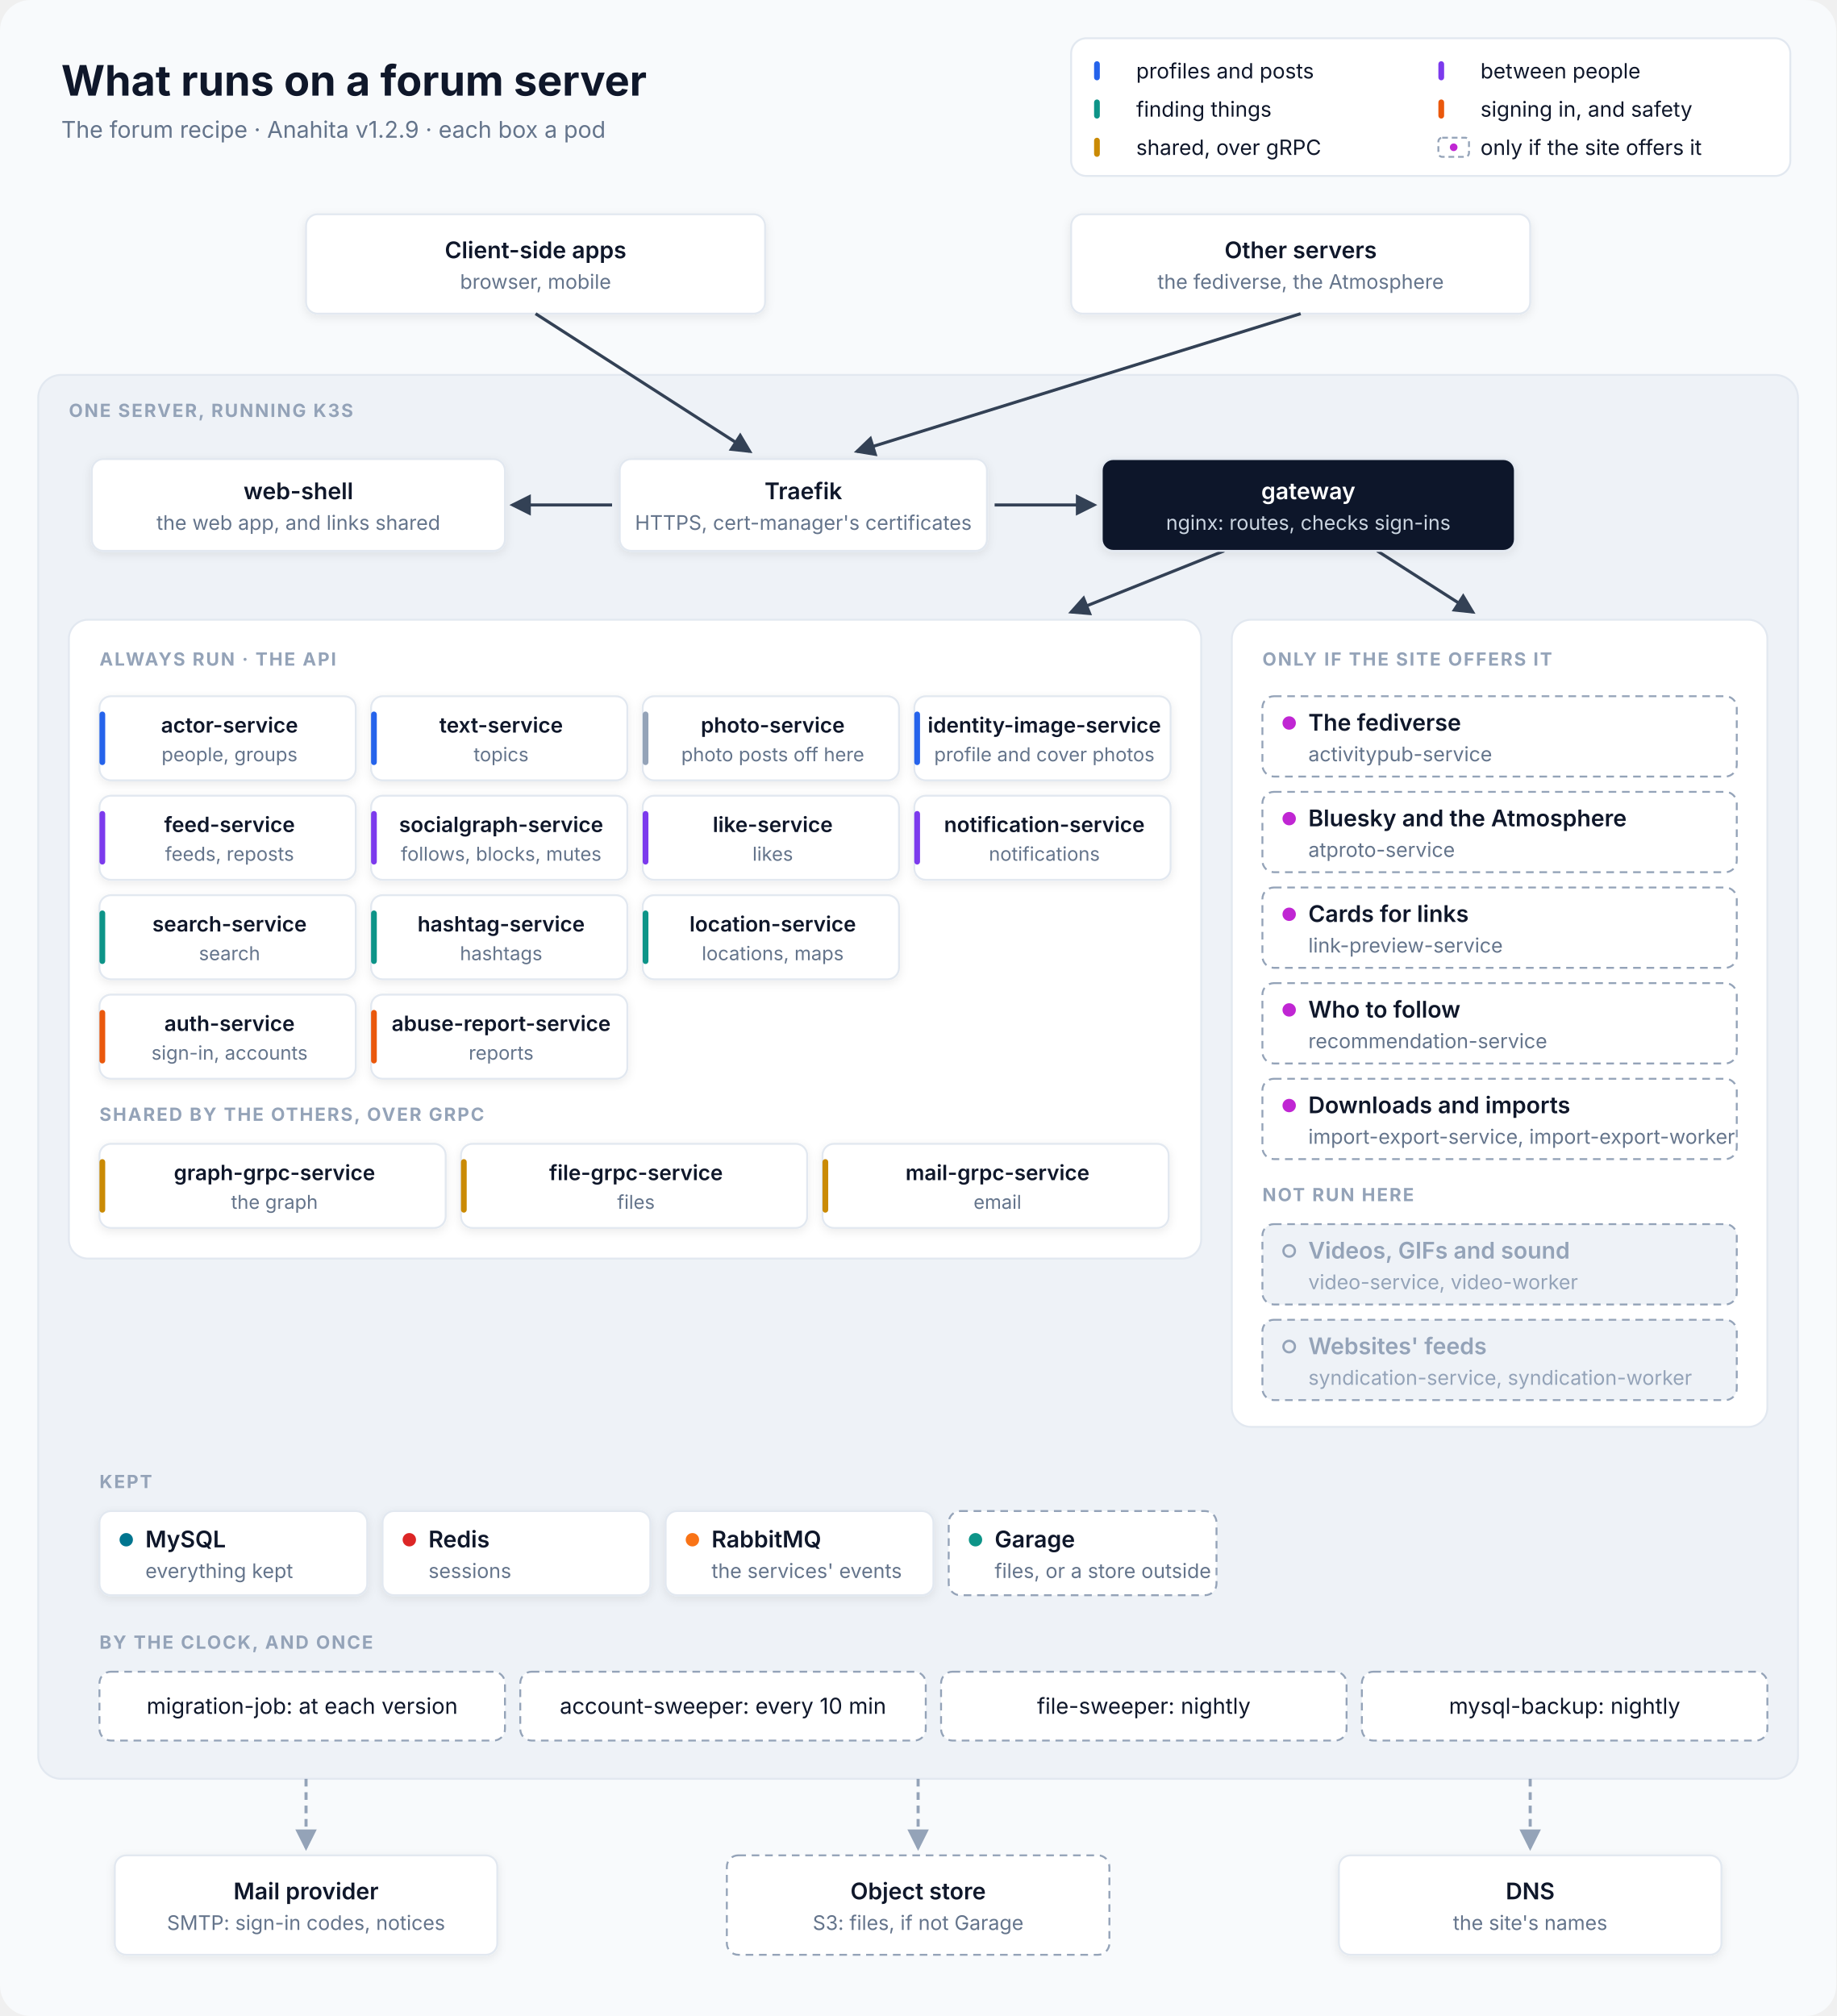
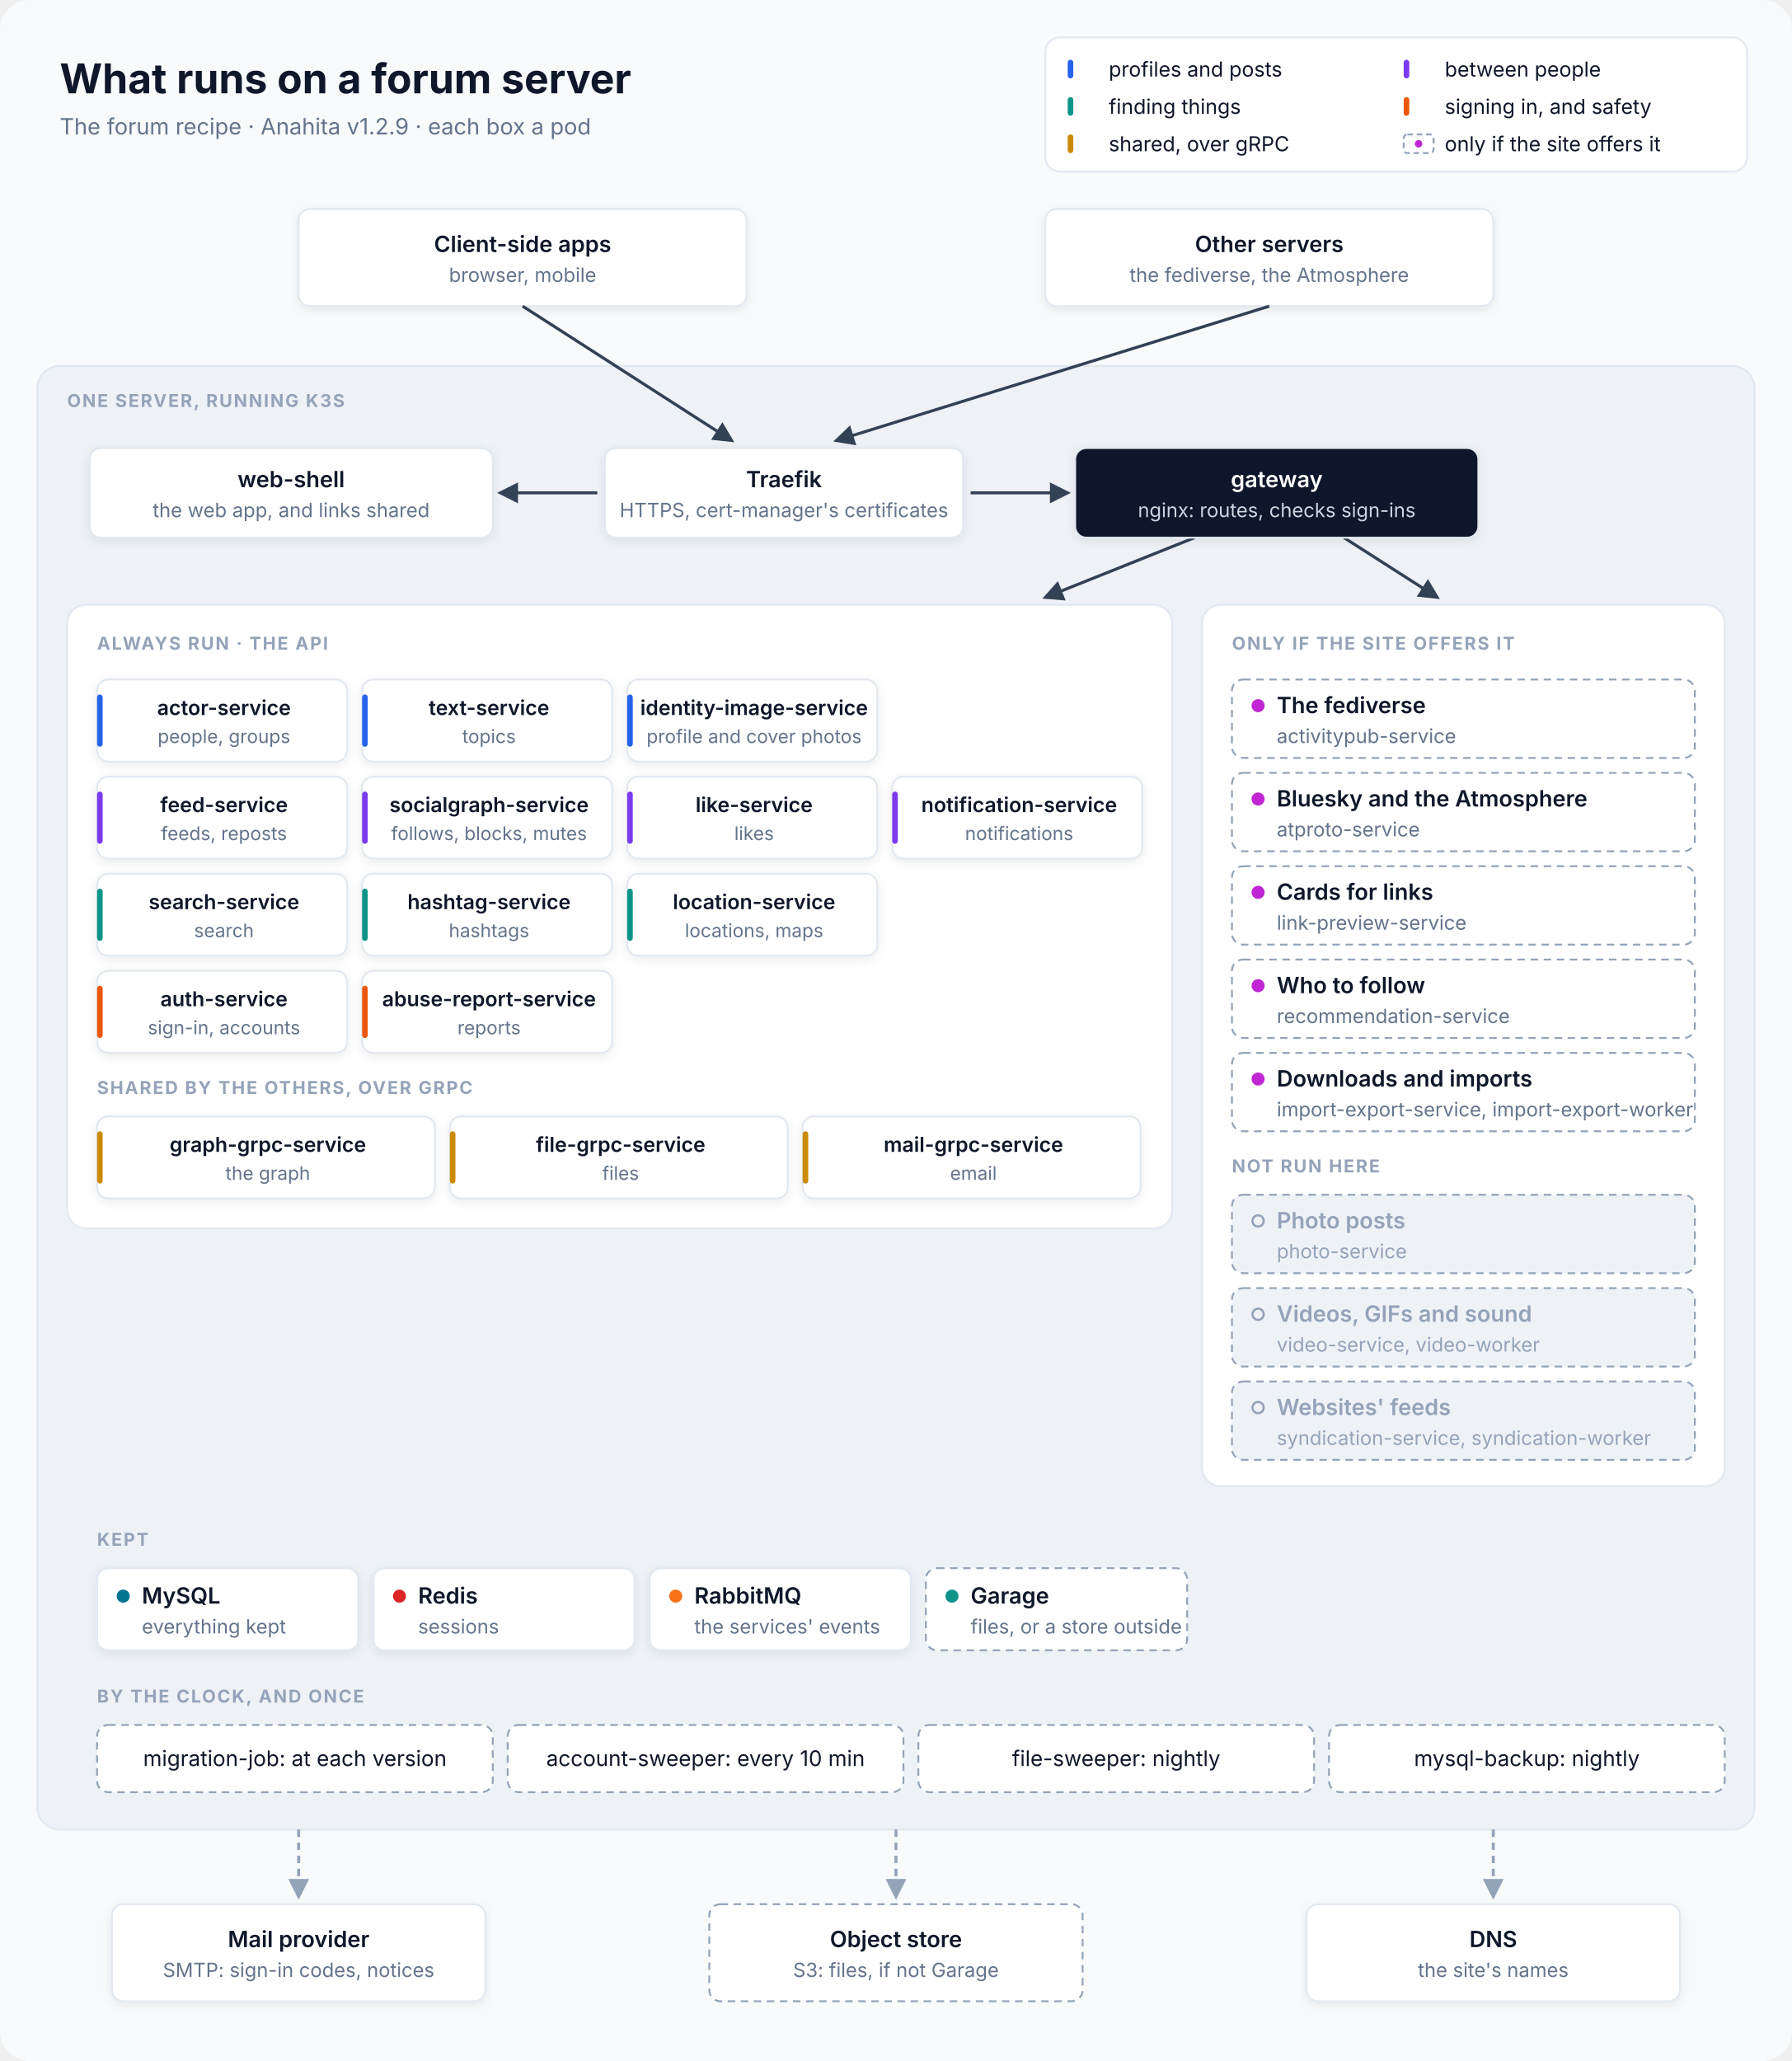
- <svg xmlns="http://www.w3.org/2000/svg" viewBox="0 0 960 1054" width="960" height="1054" font-family="Inter, 'SF Pro Text', 'Segoe UI', Helvetica, Arial, sans-serif" role="img" aria-labelledby="title desc">
+ <svg xmlns="http://www.w3.org/2000/svg" viewBox="0 0 960 1104" width="960" height="1104" font-family="Inter, 'SF Pro Text', 'Segoe UI', Helvetica, Arial, sans-serif" role="img" aria-labelledby="title desc">
  <defs>
    <filter id="shadow" x="-10%" y="-10%" width="120%" height="140%">
      <feDropShadow dx="0" dy="1.5" stdDeviation="2.5" flood-color="#0F172A" flood-opacity="0.08" />
    </filter>
    <marker id="in" viewBox="0 0 10 10" refX="8.5" refY="5" markerWidth="7" markerHeight="7" orient="auto-start-reverse">
      <path d="M0,0 L10,5 L0,10 z" fill="#334155" />
    </marker>
    <marker id="out" viewBox="0 0 10 10" refX="8.5" refY="5" markerWidth="7" markerHeight="7" orient="auto-start-reverse">
      <path d="M0,0 L10,5 L0,10 z" fill="#94A3B8" />
    </marker>
  </defs>
-   <rect width="960" height="1054" rx="16" fill="#F8FAFC" />
+   <rect width="960" height="1104" rx="16" fill="#F8FAFC" />
  <text x="32" y="50" font-size="22" fill="#0F172A" text-anchor="start" font-weight="700">What runs on a forum server</text>
  <text x="32" y="72" font-size="12" fill="#64748B" text-anchor="start">The forum recipe · Anahita v1.2.9 · each box a pod</text>
  <rect x="560" y="20" width="376" height="72" rx="8" fill="#FFFFFF" stroke="#E2E8F0" />
  <rect x="572" y="32" width="3" height="10" rx="1.5" fill="#2563EB" />
  <text x="594" y="41" font-size="11" fill="#0F172A" text-anchor="start">profiles and posts</text>
  <rect x="752" y="32" width="3" height="10" rx="1.5" fill="#7C3AED" />
  <text x="774" y="41" font-size="11" fill="#0F172A" text-anchor="start">between people</text>
  <rect x="572" y="52" width="3" height="10" rx="1.5" fill="#0D9488" />
  <text x="594" y="61" font-size="11" fill="#0F172A" text-anchor="start">finding things</text>
  <rect x="752" y="52" width="3" height="10" rx="1.5" fill="#EA580C" />
  <text x="774" y="61" font-size="11" fill="#0F172A" text-anchor="start">signing in, and safety</text>
  <rect x="572" y="72" width="3" height="10" rx="1.5" fill="#CA8A04" />
  <text x="594" y="81" font-size="11" fill="#0F172A" text-anchor="start">shared, over gRPC</text>
  <rect x="752" y="72" width="16" height="10" rx="2" fill="#FFFFFF" stroke="#94A3B8" stroke-dasharray="3 2" />
  <circle cx="760" cy="77" r="2" fill="#C026D3" />
  <text x="774" y="81" font-size="11" fill="#0F172A" text-anchor="start">only if the site offers it</text>
  <rect x="160" y="112" width="240" height="52" rx="6" fill="#FFFFFF" stroke="#E2E8F0" filter="url(#shadow)" />
  <text x="280.0" y="135.0" font-size="12" fill="#0F172A" text-anchor="middle" font-weight="600">Client-side apps</text>
  <text x="280.0" y="151.0" font-size="10.5" fill="#64748B" text-anchor="middle">browser, mobile</text>
  <rect x="560" y="112" width="240" height="52" rx="6" fill="#FFFFFF" stroke="#E2E8F0" filter="url(#shadow)" />
  <text x="680.0" y="135.0" font-size="12" fill="#0F172A" text-anchor="middle" font-weight="600">Other servers</text>
  <text x="680.0" y="151.0" font-size="10.5" fill="#64748B" text-anchor="middle">the fediverse, the Atmosphere</text>
-   <rect x="20" y="196" width="920" height="734" rx="12" fill="#EEF2F7" stroke="#E2E8F0" />
+   <rect x="20" y="196" width="920" height="784" rx="12" fill="#EEF2F7" stroke="#E2E8F0" />
  <text x="36" y="218" font-size="9.5" fill="#94A3B8" text-anchor="start" font-weight="700" letter-spacing="0.8">ONE SERVER, RUNNING K3S</text>
  <path d="M280 164 L392 236" stroke="#334155" stroke-width="1.6" fill="none" marker-end="url(#in)" />
  <path d="M680 164 L448 236" stroke="#334155" stroke-width="1.6" fill="none" marker-end="url(#in)" />
  <path d="M320 264 L268 264" stroke="#334155" stroke-width="1.6" fill="none" marker-end="url(#in)" />
  <path d="M520 264 L572 264" stroke="#334155" stroke-width="1.6" fill="none" marker-end="url(#in)" />
  <path d="M640 288 L560 320" stroke="#334155" stroke-width="1.6" fill="none" marker-end="url(#in)" />
  <path d="M720 288 L770 320" stroke="#334155" stroke-width="1.6" fill="none" marker-end="url(#in)" />
  <rect x="48" y="240" width="216" height="48" rx="6" fill="#FFFFFF" stroke="#E2E8F0" filter="url(#shadow)" />
  <text x="156.0" y="261.0" font-size="12" fill="#0F172A" text-anchor="middle" font-weight="600">web-shell</text>
  <text x="156.0" y="277.0" font-size="10.5" fill="#64748B" text-anchor="middle">the web app, and links shared</text>
  <rect x="324" y="240" width="192" height="48" rx="6" fill="#FFFFFF" stroke="#E2E8F0" filter="url(#shadow)" />
  <text x="420.0" y="261.0" font-size="12" fill="#0F172A" text-anchor="middle" font-weight="600">Traefik</text>
  <text x="420.0" y="277.0" font-size="10.5" fill="#64748B" text-anchor="middle">HTTPS, cert-manager's certificates</text>
  <rect x="576" y="240" width="216" height="48" rx="6" fill="#0F172A" stroke="#E2E8F0" filter="url(#shadow)" />
  <text x="684.0" y="261.0" font-size="12" fill="#FFFFFF" text-anchor="middle" font-weight="600">gateway</text>
  <text x="684.0" y="277.0" font-size="10.5" fill="#CBD5E1" text-anchor="middle">nginx: routes, checks sign-ins</text>
  <rect x="36" y="324" width="592" height="334" rx="10" fill="#FFFFFF" stroke="#E2E8F0" />
  <text x="52" y="348" font-size="9.5" fill="#94A3B8" text-anchor="start" font-weight="700" letter-spacing="0.8">ALWAYS RUN · THE API</text>
  <rect x="52" y="364" width="134" height="44" rx="6" fill="#FFFFFF" stroke="#E2E8F0" filter="url(#shadow)" />
  <rect x="52" y="372" width="3" height="28" rx="1.5" fill="#2563EB" />
  <text x="120.0" y="383" font-size="11" fill="#0F172A" text-anchor="middle" font-weight="600">actor-service</text>
  <text x="120.0" y="398" font-size="10" fill="#64748B" text-anchor="middle">people, groups</text>
  <rect x="194" y="364" width="134" height="44" rx="6" fill="#FFFFFF" stroke="#E2E8F0" filter="url(#shadow)" />
  <rect x="194" y="372" width="3" height="28" rx="1.5" fill="#2563EB" />
  <text x="262.0" y="383" font-size="11" fill="#0F172A" text-anchor="middle" font-weight="600">text-service</text>
  <text x="262.0" y="398" font-size="10" fill="#64748B" text-anchor="middle">topics</text>
  <rect x="336" y="364" width="134" height="44" rx="6" fill="#FFFFFF" stroke="#E2E8F0" filter="url(#shadow)" />
-   <rect x="336" y="372" width="3" height="28" rx="1.5" fill="#94A3B8" />
-   <text x="404.0" y="383" font-size="11" fill="#0F172A" text-anchor="middle" font-weight="600">photo-service</text>
-   <text x="404.0" y="398" font-size="10" fill="#64748B" text-anchor="middle">photo posts off here</text>
-   <rect x="478" y="364" width="134" height="44" rx="6" fill="#FFFFFF" stroke="#E2E8F0" filter="url(#shadow)" />
-   <rect x="478" y="372" width="3" height="28" rx="1.5" fill="#2563EB" />
-   <text x="546.0" y="383" font-size="11" fill="#0F172A" text-anchor="middle" font-weight="600">identity-image-service</text>
-   <text x="546.0" y="398" font-size="10" fill="#64748B" text-anchor="middle">profile and cover photos</text>
+   <rect x="336" y="372" width="3" height="28" rx="1.5" fill="#2563EB" />
+   <text x="404.0" y="383" font-size="11" fill="#0F172A" text-anchor="middle" font-weight="600">identity-image-service</text>
+   <text x="404.0" y="398" font-size="10" fill="#64748B" text-anchor="middle">profile and cover photos</text>
  <rect x="52" y="416" width="134" height="44" rx="6" fill="#FFFFFF" stroke="#E2E8F0" filter="url(#shadow)" />
  <rect x="52" y="424" width="3" height="28" rx="1.5" fill="#7C3AED" />
  <text x="120.0" y="435" font-size="11" fill="#0F172A" text-anchor="middle" font-weight="600">feed-service</text>
  <text x="120.0" y="450" font-size="10" fill="#64748B" text-anchor="middle">feeds, reposts</text>
  <rect x="194" y="416" width="134" height="44" rx="6" fill="#FFFFFF" stroke="#E2E8F0" filter="url(#shadow)" />
  <rect x="194" y="424" width="3" height="28" rx="1.5" fill="#7C3AED" />
  <text x="262.0" y="435" font-size="11" fill="#0F172A" text-anchor="middle" font-weight="600">socialgraph-service</text>
  <text x="262.0" y="450" font-size="10" fill="#64748B" text-anchor="middle">follows, blocks, mutes</text>
  <rect x="336" y="416" width="134" height="44" rx="6" fill="#FFFFFF" stroke="#E2E8F0" filter="url(#shadow)" />
  <rect x="336" y="424" width="3" height="28" rx="1.5" fill="#7C3AED" />
  <text x="404.0" y="435" font-size="11" fill="#0F172A" text-anchor="middle" font-weight="600">like-service</text>
  <text x="404.0" y="450" font-size="10" fill="#64748B" text-anchor="middle">likes</text>
  <rect x="478" y="416" width="134" height="44" rx="6" fill="#FFFFFF" stroke="#E2E8F0" filter="url(#shadow)" />
  <rect x="478" y="424" width="3" height="28" rx="1.5" fill="#7C3AED" />
  <text x="546.0" y="435" font-size="11" fill="#0F172A" text-anchor="middle" font-weight="600">notification-service</text>
  <text x="546.0" y="450" font-size="10" fill="#64748B" text-anchor="middle">notifications</text>
  <rect x="52" y="468" width="134" height="44" rx="6" fill="#FFFFFF" stroke="#E2E8F0" filter="url(#shadow)" />
  <rect x="52" y="476" width="3" height="28" rx="1.5" fill="#0D9488" />
  <text x="120.0" y="487" font-size="11" fill="#0F172A" text-anchor="middle" font-weight="600">search-service</text>
  <text x="120.0" y="502" font-size="10" fill="#64748B" text-anchor="middle">search</text>
  <rect x="194" y="468" width="134" height="44" rx="6" fill="#FFFFFF" stroke="#E2E8F0" filter="url(#shadow)" />
  <rect x="194" y="476" width="3" height="28" rx="1.5" fill="#0D9488" />
  <text x="262.0" y="487" font-size="11" fill="#0F172A" text-anchor="middle" font-weight="600">hashtag-service</text>
  <text x="262.0" y="502" font-size="10" fill="#64748B" text-anchor="middle">hashtags</text>
  <rect x="336" y="468" width="134" height="44" rx="6" fill="#FFFFFF" stroke="#E2E8F0" filter="url(#shadow)" />
  <rect x="336" y="476" width="3" height="28" rx="1.5" fill="#0D9488" />
  <text x="404.0" y="487" font-size="11" fill="#0F172A" text-anchor="middle" font-weight="600">location-service</text>
  <text x="404.0" y="502" font-size="10" fill="#64748B" text-anchor="middle">locations, maps</text>
  <rect x="52" y="520" width="134" height="44" rx="6" fill="#FFFFFF" stroke="#E2E8F0" filter="url(#shadow)" />
  <rect x="52" y="528" width="3" height="28" rx="1.5" fill="#EA580C" />
  <text x="120.0" y="539" font-size="11" fill="#0F172A" text-anchor="middle" font-weight="600">auth-service</text>
  <text x="120.0" y="554" font-size="10" fill="#64748B" text-anchor="middle">sign-in, accounts</text>
  <rect x="194" y="520" width="134" height="44" rx="6" fill="#FFFFFF" stroke="#E2E8F0" filter="url(#shadow)" />
  <rect x="194" y="528" width="3" height="28" rx="1.5" fill="#EA580C" />
  <text x="262.0" y="539" font-size="11" fill="#0F172A" text-anchor="middle" font-weight="600">abuse-report-service</text>
  <text x="262.0" y="554" font-size="10" fill="#64748B" text-anchor="middle">reports</text>
  <text x="52" y="586" font-size="9.5" fill="#94A3B8" text-anchor="start" font-weight="700" letter-spacing="0.8">SHARED BY THE OTHERS, OVER GRPC</text>
  <rect x="52" y="598" width="181" height="44" rx="6" fill="#FFFFFF" stroke="#E2E8F0" filter="url(#shadow)" />
  <rect x="52" y="606" width="3" height="28" rx="1.5" fill="#CA8A04" />
  <text x="143.5" y="617" font-size="11" fill="#0F172A" text-anchor="middle" font-weight="600">graph-grpc-service</text>
  <text x="143.5" y="632" font-size="10" fill="#64748B" text-anchor="middle">the graph</text>
  <rect x="241" y="598" width="181" height="44" rx="6" fill="#FFFFFF" stroke="#E2E8F0" filter="url(#shadow)" />
  <rect x="241" y="606" width="3" height="28" rx="1.5" fill="#CA8A04" />
  <text x="332.5" y="617" font-size="11" fill="#0F172A" text-anchor="middle" font-weight="600">file-grpc-service</text>
  <text x="332.5" y="632" font-size="10" fill="#64748B" text-anchor="middle">files</text>
  <rect x="430" y="598" width="181" height="44" rx="6" fill="#FFFFFF" stroke="#E2E8F0" filter="url(#shadow)" />
  <rect x="430" y="606" width="3" height="28" rx="1.5" fill="#CA8A04" />
  <text x="521.5" y="617" font-size="11" fill="#0F172A" text-anchor="middle" font-weight="600">mail-grpc-service</text>
  <text x="521.5" y="632" font-size="10" fill="#64748B" text-anchor="middle">email</text>
-   <rect x="644" y="324" width="280" height="422" rx="10" fill="#FFFFFF" stroke="#E2E8F0" />
+   <rect x="644" y="324" width="280" height="472" rx="10" fill="#FFFFFF" stroke="#E2E8F0" />
  <text x="660" y="348" font-size="9.5" fill="#94A3B8" text-anchor="start" font-weight="700" letter-spacing="0.8">ONLY IF THE SITE OFFERS IT</text>
  <rect x="660" y="364" width="248" height="42" rx="6" fill="#FFFFFF" stroke="#94A3B8" stroke-dasharray="4 3" />
  <circle cx="674" cy="378.0" r="3.5" fill="#C026D3" />
  <text x="684" y="382.0" font-size="12" fill="#0F172A" text-anchor="start" font-weight="600">The fediverse</text>
  <text x="684" y="398.0" font-size="10.5" fill="#64748B" text-anchor="start">activitypub-service</text>
  <rect x="660" y="414" width="248" height="42" rx="6" fill="#FFFFFF" stroke="#94A3B8" stroke-dasharray="4 3" />
  <circle cx="674" cy="428.0" r="3.5" fill="#C026D3" />
  <text x="684" y="432.0" font-size="12" fill="#0F172A" text-anchor="start" font-weight="600">Bluesky and the Atmosphere</text>
  <text x="684" y="448.0" font-size="10.5" fill="#64748B" text-anchor="start">atproto-service</text>
  <rect x="660" y="464" width="248" height="42" rx="6" fill="#FFFFFF" stroke="#94A3B8" stroke-dasharray="4 3" />
  <circle cx="674" cy="478.0" r="3.5" fill="#C026D3" />
  <text x="684" y="482.0" font-size="12" fill="#0F172A" text-anchor="start" font-weight="600">Cards for links</text>
  <text x="684" y="498.0" font-size="10.5" fill="#64748B" text-anchor="start">link-preview-service</text>
  <rect x="660" y="514" width="248" height="42" rx="6" fill="#FFFFFF" stroke="#94A3B8" stroke-dasharray="4 3" />
  <circle cx="674" cy="528.0" r="3.5" fill="#C026D3" />
  <text x="684" y="532.0" font-size="12" fill="#0F172A" text-anchor="start" font-weight="600">Who to follow</text>
  <text x="684" y="548.0" font-size="10.5" fill="#64748B" text-anchor="start">recommendation-service</text>
  <rect x="660" y="564" width="248" height="42" rx="6" fill="#FFFFFF" stroke="#94A3B8" stroke-dasharray="4 3" />
  <circle cx="674" cy="578.0" r="3.5" fill="#C026D3" />
  <text x="684" y="582.0" font-size="12" fill="#0F172A" text-anchor="start" font-weight="600">Downloads and imports</text>
  <text x="684" y="598.0" font-size="10.5" fill="#64748B" text-anchor="start">import-export-service, import-export-worker</text>
  <text x="660" y="628" font-size="9.5" fill="#94A3B8" text-anchor="start" font-weight="700" letter-spacing="0.8">NOT RUN HERE</text>
  <rect x="660" y="640" width="248" height="42" rx="6" fill="#EEF2F7" stroke="#94A3B8" stroke-dasharray="4 3" />
  <circle cx="674" cy="654.0" r="3" fill="none" stroke="#94A3B8" stroke-width="1.2" />
-   <text x="684" y="658.0" font-size="12" fill="#94A3B8" text-anchor="start" font-weight="600">Videos, GIFs and sound</text>
-   <text x="684" y="674.0" font-size="10.5" fill="#94A3B8" text-anchor="start">video-service, video-worker</text>
+   <text x="684" y="658.0" font-size="12" fill="#94A3B8" text-anchor="start" font-weight="600">Photo posts</text>
+   <text x="684" y="674.0" font-size="10.5" fill="#94A3B8" text-anchor="start">photo-service</text>
  <rect x="660" y="690" width="248" height="42" rx="6" fill="#EEF2F7" stroke="#94A3B8" stroke-dasharray="4 3" />
  <circle cx="674" cy="704.0" r="3" fill="none" stroke="#94A3B8" stroke-width="1.2" />
-   <text x="684" y="708.0" font-size="12" fill="#94A3B8" text-anchor="start" font-weight="600">Websites' feeds</text>
-   <text x="684" y="724.0" font-size="10.5" fill="#94A3B8" text-anchor="start">syndication-service, syndication-worker</text>
-   <text x="52" y="778" font-size="9.5" fill="#94A3B8" text-anchor="start" font-weight="700" letter-spacing="0.8">KEPT</text>
-   <rect x="52" y="790" width="140" height="44" rx="6" fill="#FFFFFF" stroke="#E2E8F0" filter="url(#shadow)" />
-   <circle cx="66" cy="805.0" r="3.5" fill="#00758F" />
-   <text x="76" y="809.0" font-size="12" fill="#0F172A" text-anchor="start" font-weight="600">MySQL</text>
-   <text x="76" y="825.0" font-size="10.5" fill="#64748B" text-anchor="start">everything kept</text>
-   <rect x="200" y="790" width="140" height="44" rx="6" fill="#FFFFFF" stroke="#E2E8F0" filter="url(#shadow)" />
-   <circle cx="214" cy="805.0" r="3.5" fill="#DC2626" />
-   <text x="224" y="809.0" font-size="12" fill="#0F172A" text-anchor="start" font-weight="600">Redis</text>
-   <text x="224" y="825.0" font-size="10.5" fill="#64748B" text-anchor="start">sessions</text>
-   <rect x="348" y="790" width="140" height="44" rx="6" fill="#FFFFFF" stroke="#E2E8F0" filter="url(#shadow)" />
-   <circle cx="362" cy="805.0" r="3.5" fill="#F97316" />
-   <text x="372" y="809.0" font-size="12" fill="#0F172A" text-anchor="start" font-weight="600">RabbitMQ</text>
-   <text x="372" y="825.0" font-size="10.5" fill="#64748B" text-anchor="start">the services' events</text>
-   <rect x="496" y="790" width="140" height="44" rx="6" fill="#FFFFFF" stroke="#94A3B8" stroke-dasharray="4 3" />
-   <circle cx="510" cy="805.0" r="3.5" fill="#0D9488" />
-   <text x="520" y="809.0" font-size="12" fill="#0F172A" text-anchor="start" font-weight="600">Garage</text>
-   <text x="520" y="825.0" font-size="10.5" fill="#64748B" text-anchor="start">files, or a store outside</text>
-   <text x="52" y="862" font-size="9.5" fill="#94A3B8" text-anchor="start" font-weight="700" letter-spacing="0.8">BY THE CLOCK, AND ONCE</text>
-   <rect x="52" y="874" width="212" height="36" rx="6" fill="#FFFFFF" stroke="#94A3B8" stroke-dasharray="4 3" />
-   <text x="158" y="896" font-size="11.5" fill="#0F172A" text-anchor="middle">migration-job: at each version</text>
-   <rect x="272" y="874" width="212" height="36" rx="6" fill="#FFFFFF" stroke="#94A3B8" stroke-dasharray="4 3" />
-   <text x="378" y="896" font-size="11.5" fill="#0F172A" text-anchor="middle">account-sweeper: every 10 min</text>
-   <rect x="492" y="874" width="212" height="36" rx="6" fill="#FFFFFF" stroke="#94A3B8" stroke-dasharray="4 3" />
-   <text x="598" y="896" font-size="11.5" fill="#0F172A" text-anchor="middle">file-sweeper: nightly</text>
-   <rect x="712" y="874" width="212" height="36" rx="6" fill="#FFFFFF" stroke="#94A3B8" stroke-dasharray="4 3" />
-   <text x="818" y="896" font-size="11.5" fill="#0F172A" text-anchor="middle">mysql-backup: nightly</text>
-   <path d="M160 930 L160 966" stroke="#94A3B8" stroke-width="1.6" fill="none" stroke-dasharray="4 3" marker-end="url(#out)" />
-   <path d="M480 930 L480 966" stroke="#94A3B8" stroke-width="1.6" fill="none" stroke-dasharray="4 3" marker-end="url(#out)" />
-   <path d="M800 930 L800 966" stroke="#94A3B8" stroke-width="1.6" fill="none" stroke-dasharray="4 3" marker-end="url(#out)" />
-   <rect x="60" y="970" width="200" height="52" rx="6" fill="#FFFFFF" stroke="#E2E8F0" filter="url(#shadow)" />
-   <text x="160.0" y="993.0" font-size="12" fill="#0F172A" text-anchor="middle" font-weight="600">Mail provider</text>
-   <text x="160.0" y="1009.0" font-size="10.5" fill="#64748B" text-anchor="middle">SMTP: sign-in codes, notices</text>
-   <rect x="380" y="970" width="200" height="52" rx="6" fill="#FFFFFF" stroke="#94A3B8" stroke-dasharray="4 3" />
-   <text x="480.0" y="993.0" font-size="12" fill="#0F172A" text-anchor="middle" font-weight="600">Object store</text>
-   <text x="480.0" y="1009.0" font-size="10.5" fill="#64748B" text-anchor="middle">S3: files, if not Garage</text>
-   <rect x="700" y="970" width="200" height="52" rx="6" fill="#FFFFFF" stroke="#E2E8F0" filter="url(#shadow)" />
-   <text x="800.0" y="993.0" font-size="12" fill="#0F172A" text-anchor="middle" font-weight="600">DNS</text>
-   <text x="800.0" y="1009.0" font-size="10.5" fill="#64748B" text-anchor="middle">the site's names</text>
+   <text x="684" y="708.0" font-size="12" fill="#94A3B8" text-anchor="start" font-weight="600">Videos, GIFs and sound</text>
+   <text x="684" y="724.0" font-size="10.5" fill="#94A3B8" text-anchor="start">video-service, video-worker</text>
+   <rect x="660" y="740" width="248" height="42" rx="6" fill="#EEF2F7" stroke="#94A3B8" stroke-dasharray="4 3" />
+   <circle cx="674" cy="754.0" r="3" fill="none" stroke="#94A3B8" stroke-width="1.2" />
+   <text x="684" y="758.0" font-size="12" fill="#94A3B8" text-anchor="start" font-weight="600">Websites' feeds</text>
+   <text x="684" y="774.0" font-size="10.5" fill="#94A3B8" text-anchor="start">syndication-service, syndication-worker</text>
+   <text x="52" y="828" font-size="9.5" fill="#94A3B8" text-anchor="start" font-weight="700" letter-spacing="0.8">KEPT</text>
+   <rect x="52" y="840" width="140" height="44" rx="6" fill="#FFFFFF" stroke="#E2E8F0" filter="url(#shadow)" />
+   <circle cx="66" cy="855.0" r="3.5" fill="#00758F" />
+   <text x="76" y="859.0" font-size="12" fill="#0F172A" text-anchor="start" font-weight="600">MySQL</text>
+   <text x="76" y="875.0" font-size="10.5" fill="#64748B" text-anchor="start">everything kept</text>
+   <rect x="200" y="840" width="140" height="44" rx="6" fill="#FFFFFF" stroke="#E2E8F0" filter="url(#shadow)" />
+   <circle cx="214" cy="855.0" r="3.5" fill="#DC2626" />
+   <text x="224" y="859.0" font-size="12" fill="#0F172A" text-anchor="start" font-weight="600">Redis</text>
+   <text x="224" y="875.0" font-size="10.5" fill="#64748B" text-anchor="start">sessions</text>
+   <rect x="348" y="840" width="140" height="44" rx="6" fill="#FFFFFF" stroke="#E2E8F0" filter="url(#shadow)" />
+   <circle cx="362" cy="855.0" r="3.5" fill="#F97316" />
+   <text x="372" y="859.0" font-size="12" fill="#0F172A" text-anchor="start" font-weight="600">RabbitMQ</text>
+   <text x="372" y="875.0" font-size="10.5" fill="#64748B" text-anchor="start">the services' events</text>
+   <rect x="496" y="840" width="140" height="44" rx="6" fill="#FFFFFF" stroke="#94A3B8" stroke-dasharray="4 3" />
+   <circle cx="510" cy="855.0" r="3.5" fill="#0D9488" />
+   <text x="520" y="859.0" font-size="12" fill="#0F172A" text-anchor="start" font-weight="600">Garage</text>
+   <text x="520" y="875.0" font-size="10.5" fill="#64748B" text-anchor="start">files, or a store outside</text>
+   <text x="52" y="912" font-size="9.5" fill="#94A3B8" text-anchor="start" font-weight="700" letter-spacing="0.8">BY THE CLOCK, AND ONCE</text>
+   <rect x="52" y="924" width="212" height="36" rx="6" fill="#FFFFFF" stroke="#94A3B8" stroke-dasharray="4 3" />
+   <text x="158" y="946" font-size="11.5" fill="#0F172A" text-anchor="middle">migration-job: at each version</text>
+   <rect x="272" y="924" width="212" height="36" rx="6" fill="#FFFFFF" stroke="#94A3B8" stroke-dasharray="4 3" />
+   <text x="378" y="946" font-size="11.5" fill="#0F172A" text-anchor="middle">account-sweeper: every 10 min</text>
+   <rect x="492" y="924" width="212" height="36" rx="6" fill="#FFFFFF" stroke="#94A3B8" stroke-dasharray="4 3" />
+   <text x="598" y="946" font-size="11.5" fill="#0F172A" text-anchor="middle">file-sweeper: nightly</text>
+   <rect x="712" y="924" width="212" height="36" rx="6" fill="#FFFFFF" stroke="#94A3B8" stroke-dasharray="4 3" />
+   <text x="818" y="946" font-size="11.5" fill="#0F172A" text-anchor="middle">mysql-backup: nightly</text>
+   <path d="M160 980 L160 1016" stroke="#94A3B8" stroke-width="1.6" fill="none" stroke-dasharray="4 3" marker-end="url(#out)" />
+   <path d="M480 980 L480 1016" stroke="#94A3B8" stroke-width="1.6" fill="none" stroke-dasharray="4 3" marker-end="url(#out)" />
+   <path d="M800 980 L800 1016" stroke="#94A3B8" stroke-width="1.6" fill="none" stroke-dasharray="4 3" marker-end="url(#out)" />
+   <rect x="60" y="1020" width="200" height="52" rx="6" fill="#FFFFFF" stroke="#E2E8F0" filter="url(#shadow)" />
+   <text x="160.0" y="1043.0" font-size="12" fill="#0F172A" text-anchor="middle" font-weight="600">Mail provider</text>
+   <text x="160.0" y="1059.0" font-size="10.5" fill="#64748B" text-anchor="middle">SMTP: sign-in codes, notices</text>
+   <rect x="380" y="1020" width="200" height="52" rx="6" fill="#FFFFFF" stroke="#94A3B8" stroke-dasharray="4 3" />
+   <text x="480.0" y="1043.0" font-size="12" fill="#0F172A" text-anchor="middle" font-weight="600">Object store</text>
+   <text x="480.0" y="1059.0" font-size="10.5" fill="#64748B" text-anchor="middle">S3: files, if not Garage</text>
+   <rect x="700" y="1020" width="200" height="52" rx="6" fill="#FFFFFF" stroke="#E2E8F0" filter="url(#shadow)" />
+   <text x="800.0" y="1043.0" font-size="12" fill="#0F172A" text-anchor="middle" font-weight="600">DNS</text>
+   <text x="800.0" y="1059.0" font-size="10.5" fill="#64748B" text-anchor="middle">the site's names</text>
</svg>
